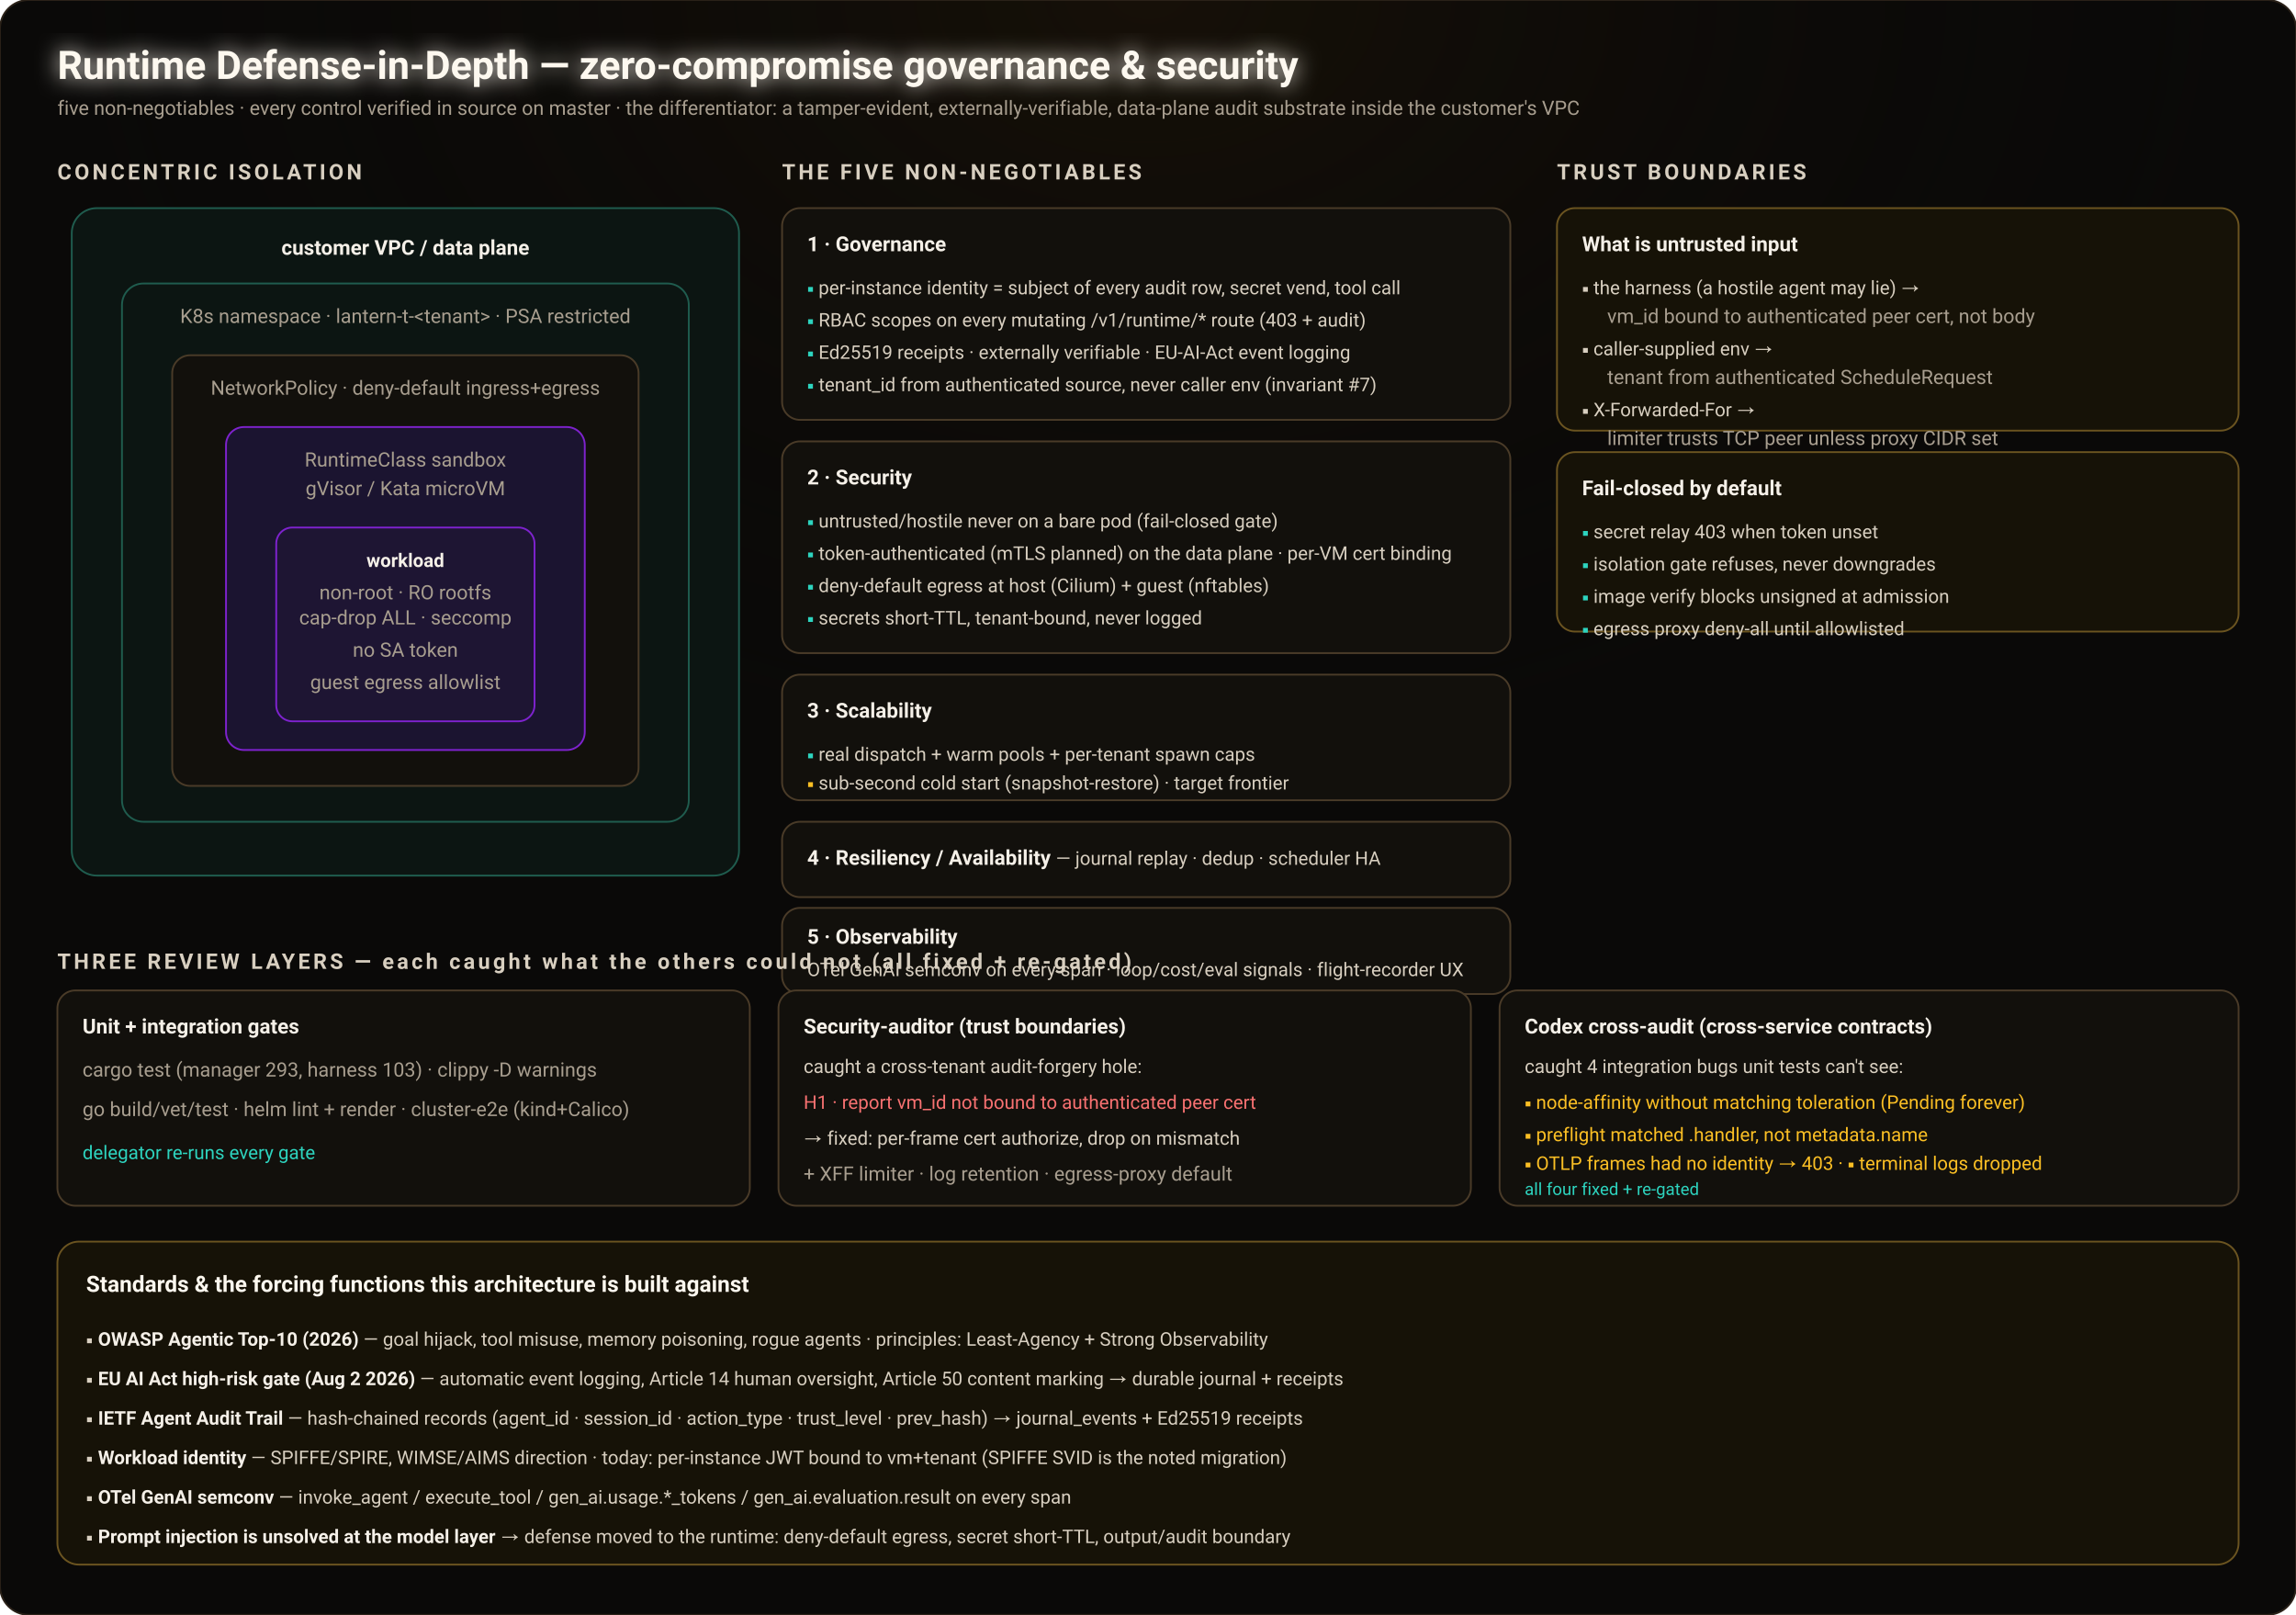
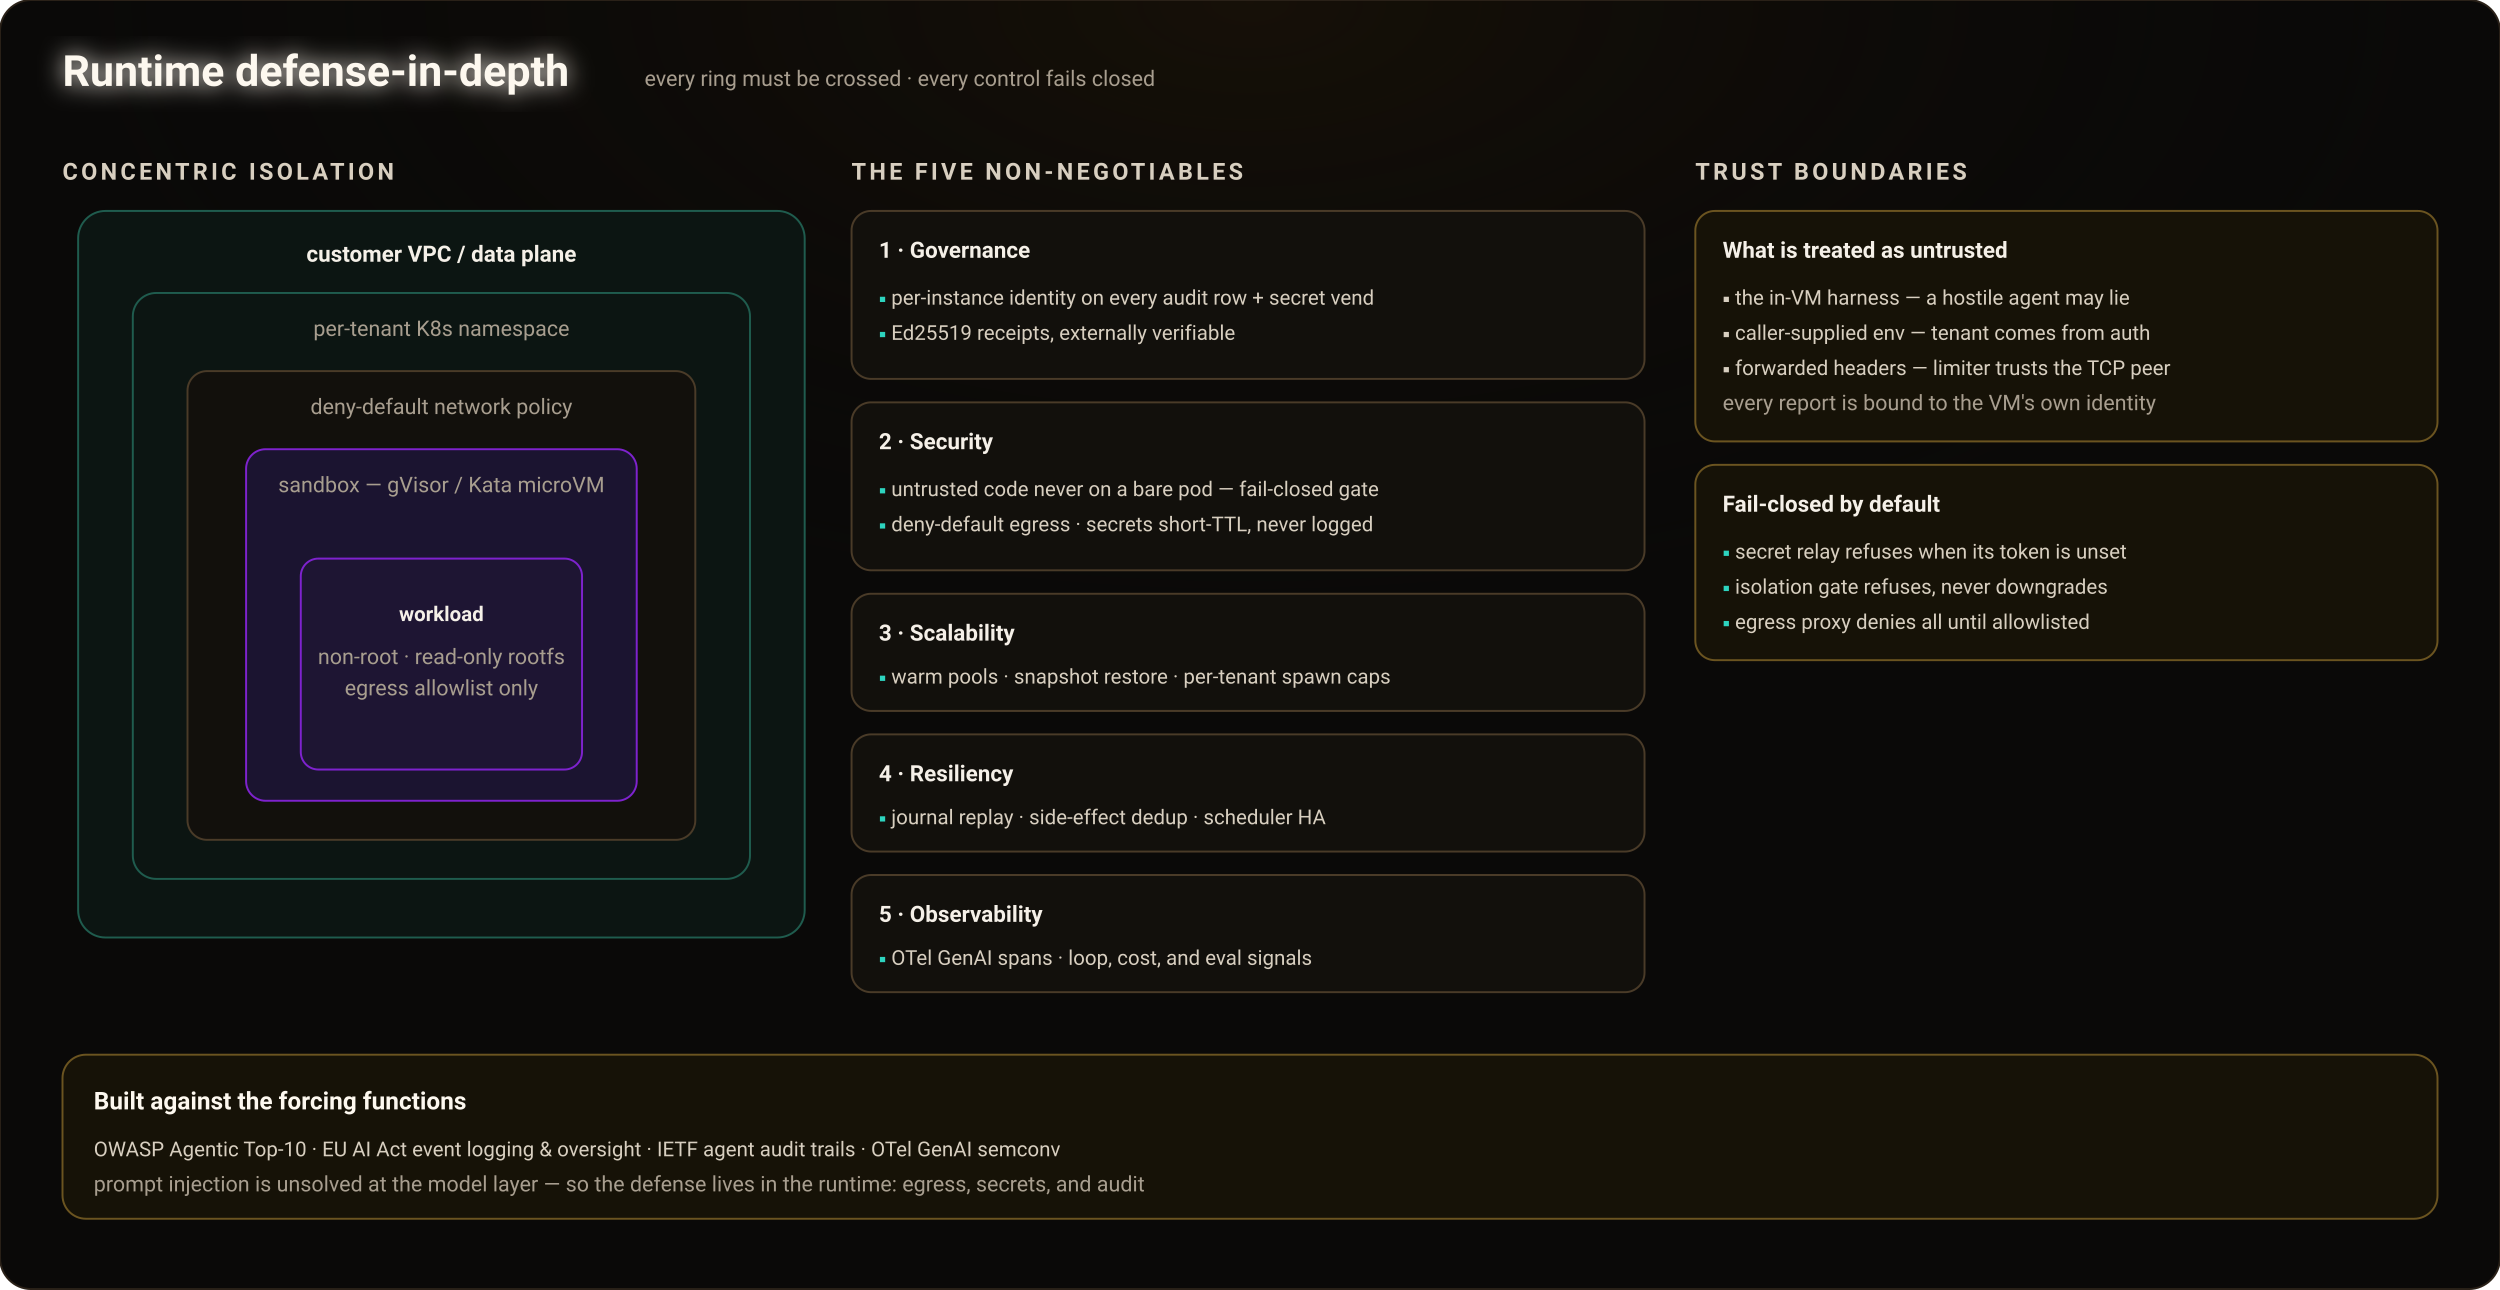
- <svg xmlns="http://www.w3.org/2000/svg" width="1280" height="900" viewBox="0 0 1280 900" font-family="ui-sans-serif, system-ui, -apple-system, Segoe UI, Roboto, Helvetica, Arial, sans-serif" role="img" aria-label="Lantern runtime defense-in-depth — governance, security, and the trust boundaries">
+ <svg xmlns="http://www.w3.org/2000/svg" width="1280" height="660" viewBox="0 0 1280 660" font-family="ui-sans-serif, system-ui, -apple-system, Segoe UI, Roboto, Helvetica, Arial, sans-serif" role="img" aria-label="Lantern runtime defense-in-depth — concentric isolation, the five non-negotiables, and the trust boundaries">
  <defs>
    <radialGradient id="lgv" cx="50%" cy="0%" r="90%">
      <stop offset="0%" stop-color="#201607" stop-opacity=".55" />
      <stop offset="55%" stop-color="#0a0908" stop-opacity="0" />
    </radialGradient>
    <filter id="lgg" x="-40%" y="-40%" width="180%" height="180%">
      <feGaussianBlur stdDeviation="6" result="b" />
      <feMerge>
        <feMergeNode in="b" />
        <feMergeNode in="SourceGraphic" />
      </feMerge>
    </filter>
    <style>
      .t   { fill:#f5f0e8; }
      .sub { fill:#a89e8f; font-size:11px; }
      .h   { fill:#fdf8ef; font-weight:700; }
      .band{ fill:#d8cfc0; font-size:12px; font-weight:700; letter-spacing:.14em; }
-       .mono{ font-family:ui-monospace,SFMono-Regular,Menlo,monospace; }
      .item{ fill:#d8cfc0; font-size:10.5px; }
      .grn { fill:#2dd4bf; }
-       .red { fill:#f87171; }
      .amb { fill:#fbbf24; }
    </style>
  </defs>
-   <rect x="0" y="0" width="1280" height="900" rx="16" fill="#0a0908" />
-   <rect x="0" y="0" width="1280" height="900" rx="16" fill="url(#lgv)" />
-   <rect x="0" y="0" width="1280" height="900" rx="16" fill="none" stroke="#2a2118" />
-   <text x="32" y="44" class="h" font-size="22" filter="url(#lgg)">Runtime Defense-in-Depth — zero-compromise governance &amp; security</text>
-   <text x="32" y="64" class="sub" font-size="12.5">five non-negotiables · every control verified in source on master · the differentiator: a tamper-evident, externally-verifiable, data-plane audit substrate inside the customer's VPC</text>
-   <text x="32" y="100" class="band">CONCENTRIC ISOLATION</text>
-   <g transform="translate(40,116)">
+   <rect x="0" y="0" width="1280" height="660" rx="16" fill="#0a0908" />
+   <rect x="0" y="0" width="1280" height="660" rx="16" fill="url(#lgv)" />
+   <rect x="0" y="0" width="1280" height="660" rx="16" fill="none" stroke="#2a2118" />
+   <text x="32" y="44" class="h" font-size="22" filter="url(#lgg)">Runtime defense-in-depth</text>
+   <text x="330" y="44" class="sub" font-size="12.5">every ring must be crossed · every control fails closed</text>
+   <text x="32" y="92" class="band">CONCENTRIC ISOLATION</text>
+   <g transform="translate(40,108)">
    <rect x="0" y="0" width="372" height="372" rx="14" fill="#0c1512" stroke="#1f5c4e" />
    <text x="186" y="26" class="t" font-size="11.5" font-weight="700" text-anchor="middle">customer VPC / data plane</text>
    <rect x="28" y="42" width="316" height="300" rx="12" fill="#0c1512" stroke="#1f5c4e" />
-     <text x="186" y="64" class="sub" font-size="10.5" text-anchor="middle">K8s namespace · lantern-t-&lt;tenant&gt; · PSA restricted</text>
+     <text x="186" y="64" class="sub" font-size="10.5" text-anchor="middle">per-tenant K8s namespace</text>
    <rect x="56" y="82" width="260" height="240" rx="10" fill="#12100c" stroke="#4a3b28" />
-     <text x="186" y="104" class="sub" font-size="10.5" text-anchor="middle">NetworkPolicy · deny-default ingress+egress</text>
+     <text x="186" y="104" class="sub" font-size="10.5" text-anchor="middle">deny-default network policy</text>
    <rect x="86" y="122" width="200" height="180" rx="10" fill="#1b1430" stroke="#7e22ce" />
-     <text x="186" y="144" class="sub" font-size="10.5" text-anchor="middle">RuntimeClass sandbox</text>
-     <text x="186" y="160" class="sub" font-size="9.5" text-anchor="middle">gVisor / Kata microVM</text>
+     <text x="186" y="144" class="sub" font-size="10.5" text-anchor="middle">sandbox — gVisor / Kata microVM</text>
    <rect x="114" y="178" width="144" height="108" rx="9" fill="#1e1533" stroke="#7e22ce" />
-     <text x="186" y="200" class="t" font-size="10.5" font-weight="700" text-anchor="middle">workload</text>
-     <text x="186" y="218" class="sub" font-size="9" text-anchor="middle">non-root · RO rootfs</text>
-     <text x="186" y="232" class="sub" font-size="9" text-anchor="middle">cap-drop ALL · seccomp</text>
-     <text x="186" y="250" class="sub" font-size="9" text-anchor="middle">no SA token</text>
-     <text x="186" y="268" class="sub" font-size="9" text-anchor="middle">guest egress allowlist</text>
+     <text x="186" y="210" class="t" font-size="10.5" font-weight="700" text-anchor="middle">workload</text>
+     <text x="186" y="232" class="sub" font-size="9" text-anchor="middle">non-root · read-only rootfs</text>
+     <text x="186" y="248" class="sub" font-size="9" text-anchor="middle">egress allowlist only</text>
  </g>
-   <text x="436" y="100" class="band">THE FIVE NON-NEGOTIABLES</text>
-   <g transform="translate(436,116)">
-     <rect x="0" y="0" width="406" height="118" rx="10" fill="#12100c" stroke="#4a3b28" />
+   <text x="436" y="92" class="band">THE FIVE NON-NEGOTIABLES</text>
+   <g transform="translate(436,108)">
+     <rect x="0" y="0" width="406" height="86" rx="10" fill="#12100c" stroke="#4a3b28" />
    <text x="14" y="24" class="t" font-size="11.5" font-weight="700">1 · Governance</text>
    <g class="item" transform="translate(14,38)">
      <text x="0" y="10">
-         <tspan class="grn">▪</tspan> per-instance identity = subject of every audit row, secret vend, tool call</text>
+         <tspan class="grn">▪</tspan> per-instance identity on every audit row + secret vend</text>
      <text x="0" y="28">
-         <tspan class="grn">▪</tspan> RBAC scopes on every mutating /v1/runtime/* route (403 + audit)</text>
-       <text x="0" y="46">
-         <tspan class="grn">▪</tspan> Ed25519 receipts · externally verifiable · EU-AI-Act event logging</text>
-       <text x="0" y="64">
-         <tspan class="grn">▪</tspan> tenant_id from authenticated source, never caller env (invariant #7)</text>
+         <tspan class="grn">▪</tspan> Ed25519 receipts, externally verifiable</text>
    </g>
-     <rect x="0" y="130" width="406" height="118" rx="10" fill="#12100c" stroke="#4a3b28" />
-     <text x="14" y="154" class="t" font-size="11.5" font-weight="700">2 · Security</text>
+     <rect x="0" y="98" width="406" height="86" rx="10" fill="#12100c" stroke="#4a3b28" />
+     <text x="14" y="122" class="t" font-size="11.5" font-weight="700">2 · Security</text>
+     <g class="item" transform="translate(14,136)">
+       <text x="0" y="10">
+         <tspan class="grn">▪</tspan> untrusted code never on a bare pod — fail-closed gate</text>
+       <text x="0" y="28">
+         <tspan class="grn">▪</tspan> deny-default egress · secrets short-TTL, never logged</text>
+     </g>
+     <rect x="0" y="196" width="406" height="60" rx="10" fill="#12100c" stroke="#4a3b28" />
+     <text x="14" y="220" class="t" font-size="11.5" font-weight="700">3 · Scalability</text>
+     <text x="14" y="242" class="item">
+       <tspan class="grn">▪</tspan> warm pools · snapshot restore · per-tenant spawn caps</text>
+     <rect x="0" y="268" width="406" height="60" rx="10" fill="#12100c" stroke="#4a3b28" />
+     <text x="14" y="292" class="t" font-size="11.5" font-weight="700">4 · Resiliency</text>
+     <text x="14" y="314" class="item">
+       <tspan class="grn">▪</tspan> journal replay · side-effect dedup · scheduler HA</text>
+     <rect x="0" y="340" width="406" height="60" rx="10" fill="#12100c" stroke="#4a3b28" />
+     <text x="14" y="364" class="t" font-size="11.5" font-weight="700">5 · Observability</text>
+     <text x="14" y="386" class="item">
+       <tspan class="grn">▪</tspan> OTel GenAI spans · loop, cost, and eval signals</text>
+   </g>
+   <text x="868" y="92" class="band">TRUST BOUNDARIES</text>
+   <g transform="translate(868,108)">
+     <rect x="0" y="0" width="380" height="118" rx="10" fill="#161207" stroke="#6b5420" />
+     <text x="14" y="24" class="t" font-size="11.5" font-weight="700">What is treated as untrusted</text>
+     <g class="item" transform="translate(14,38)">
+       <text x="0" y="10">▪ the in-VM harness — a hostile agent may lie</text>
+       <text x="0" y="28">▪ caller-supplied env — tenant comes from auth</text>
+       <text x="0" y="46">▪ forwarded headers — limiter trusts the TCP peer</text>
+       <text x="0" y="64" class="sub" font-size="10">every report is bound to the VM's own identity</text>
+     </g>
+     <rect x="0" y="130" width="380" height="100" rx="10" fill="#161207" stroke="#6b5420" />
+     <text x="14" y="154" class="t" font-size="11.5" font-weight="700">Fail-closed by default</text>
    <g class="item" transform="translate(14,168)">
      <text x="0" y="10">
-         <tspan class="grn">▪</tspan> untrusted/hostile never on a bare pod (fail-closed gate)</text>
-       <text x="0" y="28">
-         <tspan class="grn">▪</tspan> token-authenticated (mTLS planned) on the data plane · per-VM cert binding</text>
-       <text x="0" y="46">
-         <tspan class="grn">▪</tspan> deny-default egress at host (Cilium) + guest (nftables)</text>
-       <text x="0" y="64">
-         <tspan class="grn">▪</tspan> secrets short-TTL, tenant-bound, never logged</text>
-     </g>
-     <rect x="0" y="260" width="406" height="70" rx="10" fill="#12100c" stroke="#4a3b28" />
-     <text x="14" y="284" class="t" font-size="11.5" font-weight="700">3 · Scalability</text>
-     <g class="item" transform="translate(14,298)">
-       <text x="0" y="10">
-         <tspan class="grn">▪</tspan> real dispatch + warm pools + per-tenant spawn caps</text>
-       <text x="0" y="26">
-         <tspan class="amb">▪</tspan> sub-second cold start (snapshot-restore) · target frontier</text>
-     </g>
-     <rect x="0" y="342" width="406" height="42" rx="10" fill="#12100c" stroke="#4a3b28" />
-     <text x="14" y="366" class="t" font-size="11.5" font-weight="700">4 · Resiliency / Availability <tspan class="item" font-weight="400">— journal replay · dedup · scheduler HA</tspan>
-     </text>
-   </g>
-   <g transform="translate(436,506)">
-     <rect x="0" y="0" width="406" height="48" rx="10" fill="#12100c" stroke="#4a3b28" />
-     <text x="14" y="20" class="t" font-size="11.5" font-weight="700">5 · Observability</text>
-     <text x="14" y="38" class="item">OTel GenAI semconv on every span · loop/cost/eval signals · flight-recorder UX</text>
-   </g>
-   <text x="868" y="100" class="band">TRUST BOUNDARIES</text>
-   <g transform="translate(868,116)">
-     <rect x="0" y="0" width="380" height="124" rx="10" fill="#161207" stroke="#6b5420" />
-     <text x="14" y="24" class="t" font-size="11.5" font-weight="700">What is untrusted input</text>
-     <g class="item" transform="translate(14,38)">
-       <text x="0" y="10">▪ the harness (a hostile agent may lie) →</text>
-       <text x="14" y="26" class="sub" font-size="10">vm_id bound to authenticated peer cert, not body</text>
-       <text x="0" y="44">▪ caller-supplied env →</text>
-       <text x="14" y="60" class="sub" font-size="10">tenant from authenticated ScheduleRequest</text>
-       <text x="0" y="78">▪ X-Forwarded-For →</text>
-       <text x="14" y="94" class="sub" font-size="10">limiter trusts TCP peer unless proxy CIDR set</text>
-     </g>
-     <rect x="0" y="136" width="380" height="100" rx="10" fill="#161207" stroke="#6b5420" />
-     <text x="14" y="160" class="t" font-size="11.5" font-weight="700">Fail-closed by default</text>
-     <g class="item" transform="translate(14,174)">
-       <text x="0" y="10">
-         <tspan class="grn">▪</tspan> secret relay 403 when token unset</text>
+         <tspan class="grn">▪</tspan> secret relay refuses when its token is unset</text>
      <text x="0" y="28">
        <tspan class="grn">▪</tspan> isolation gate refuses, never downgrades</text>
      <text x="0" y="46">
-         <tspan class="grn">▪</tspan> image verify blocks unsigned at admission</text>
-       <text x="0" y="64">
-         <tspan class="grn">▪</tspan> egress proxy deny-all until allowlisted</text>
+         <tspan class="grn">▪</tspan> egress proxy denies all until allowlisted</text>
    </g>
  </g>
-   <text x="32" y="540" class="band">THREE REVIEW LAYERS — each caught what the others could not (all fixed + re-gated)</text>
-   <g transform="translate(32,552)">
-     <rect x="0" y="0" width="386" height="120" rx="10" fill="#12100c" stroke="#4a3b28" />
-     <text x="14" y="24" class="t" font-size="11.5" font-weight="700">Unit + integration gates</text>
-     <text x="14" y="48" class="sub" font-size="10.5">cargo test (manager 293, harness 103) · clippy -D warnings</text>
-     <text x="14" y="70" class="sub" font-size="10.5">go build/vet/test · helm lint + render · cluster-e2e (kind+Calico)</text>
-     <text x="14" y="94" class="grn" font-size="10.5">delegator re-runs every gate</text>
-     <rect x="402" y="0" width="386" height="120" rx="10" fill="#12100c" stroke="#4a3b28" />
-     <text x="416" y="24" class="t" font-size="11.5" font-weight="700">Security-auditor (trust boundaries)</text>
-     <text x="416" y="46" class="item">caught a cross-tenant audit-forgery hole:</text>
-     <text x="416" y="66" class="red" font-size="10.5">H1 · report vm_id not bound to authenticated peer cert</text>
-     <text x="416" y="86" class="item">→ fixed: per-frame cert authorize, drop on mismatch</text>
-     <text x="416" y="106" class="sub" font-size="10.5">+ XFF limiter · log retention · egress-proxy default</text>
-     <rect x="804" y="0" width="412" height="120" rx="10" fill="#12100c" stroke="#4a3b28" />
-     <text x="818" y="24" class="t" font-size="11.5" font-weight="700">Codex cross-audit (cross-service contracts)</text>
-     <text x="818" y="46" class="item">caught 4 integration bugs unit tests can't see:</text>
-     <text x="818" y="66" class="amb" font-size="10.5">▪ node-affinity without matching toleration (Pending forever)</text>
-     <text x="818" y="84" class="amb" font-size="10.5">▪ preflight matched .handler, not metadata.name</text>
-     <text x="818" y="100" class="amb" font-size="10.5">▪ OTLP frames had no identity → 403 · ▪ terminal logs dropped</text>
-     <text x="818" y="114" class="grn" font-size="9.5">all four fixed + re-gated</text>
-   </g>
-   <g transform="translate(32,692)">
-     <rect x="0" y="0" width="1216" height="180" rx="12" fill="#161207" stroke="#6b5420" />
-     <text x="16" y="28" class="h" font-size="12.5">Standards &amp; the forcing functions this architecture is built against</text>
-     <g class="item" transform="translate(16,44)" font-size="10.5">
-       <text x="0" y="14">▪ <tspan class="t" font-weight="700">OWASP Agentic Top-10 (2026)</tspan> — goal hijack, tool misuse, memory poisoning, rogue agents · principles: Least-Agency + Strong Observability</text>
-       <text x="0" y="36">▪ <tspan class="t" font-weight="700">EU AI Act high-risk gate (Aug 2 2026)</tspan> — automatic event logging, Article 14 human oversight, Article 50 content marking → durable journal + receipts</text>
-       <text x="0" y="58">▪ <tspan class="t" font-weight="700">IETF Agent Audit Trail</tspan> — hash-chained records (agent_id · session_id · action_type · trust_level · prev_hash) → journal_events + Ed25519 receipts</text>
-       <text x="0" y="80">▪ <tspan class="t" font-weight="700">Workload identity</tspan> — SPIFFE/SPIRE, WIMSE/AIMS direction · today: per-instance JWT bound to vm+tenant (SPIFFE SVID is the noted migration)</text>
-       <text x="0" y="102">▪ <tspan class="t" font-weight="700">OTel GenAI semconv</tspan> — invoke_agent / execute_tool / gen_ai.usage.*_tokens / gen_ai.evaluation.result on every span</text>
-       <text x="0" y="124">▪ <tspan class="t" font-weight="700">Prompt injection is unsolved at the model layer</tspan> → defense moved to the runtime: deny-default egress, secret short-TTL, output/audit boundary</text>
-     </g>
+   <g transform="translate(32,540)">
+     <rect x="0" y="0" width="1216" height="84" rx="12" fill="#161207" stroke="#6b5420" />
+     <text x="16" y="28" class="h" font-size="12.5">Built against the forcing functions</text>
+     <text x="16" y="52" class="item">OWASP Agentic Top-10 · EU AI Act event logging &amp; oversight · IETF agent audit trails · OTel GenAI semconv</text>
+     <text x="16" y="70" class="sub" font-size="10.5">prompt injection is unsolved at the model layer — so the defense lives in the runtime: egress, secrets, and audit</text>
  </g>
</svg>
